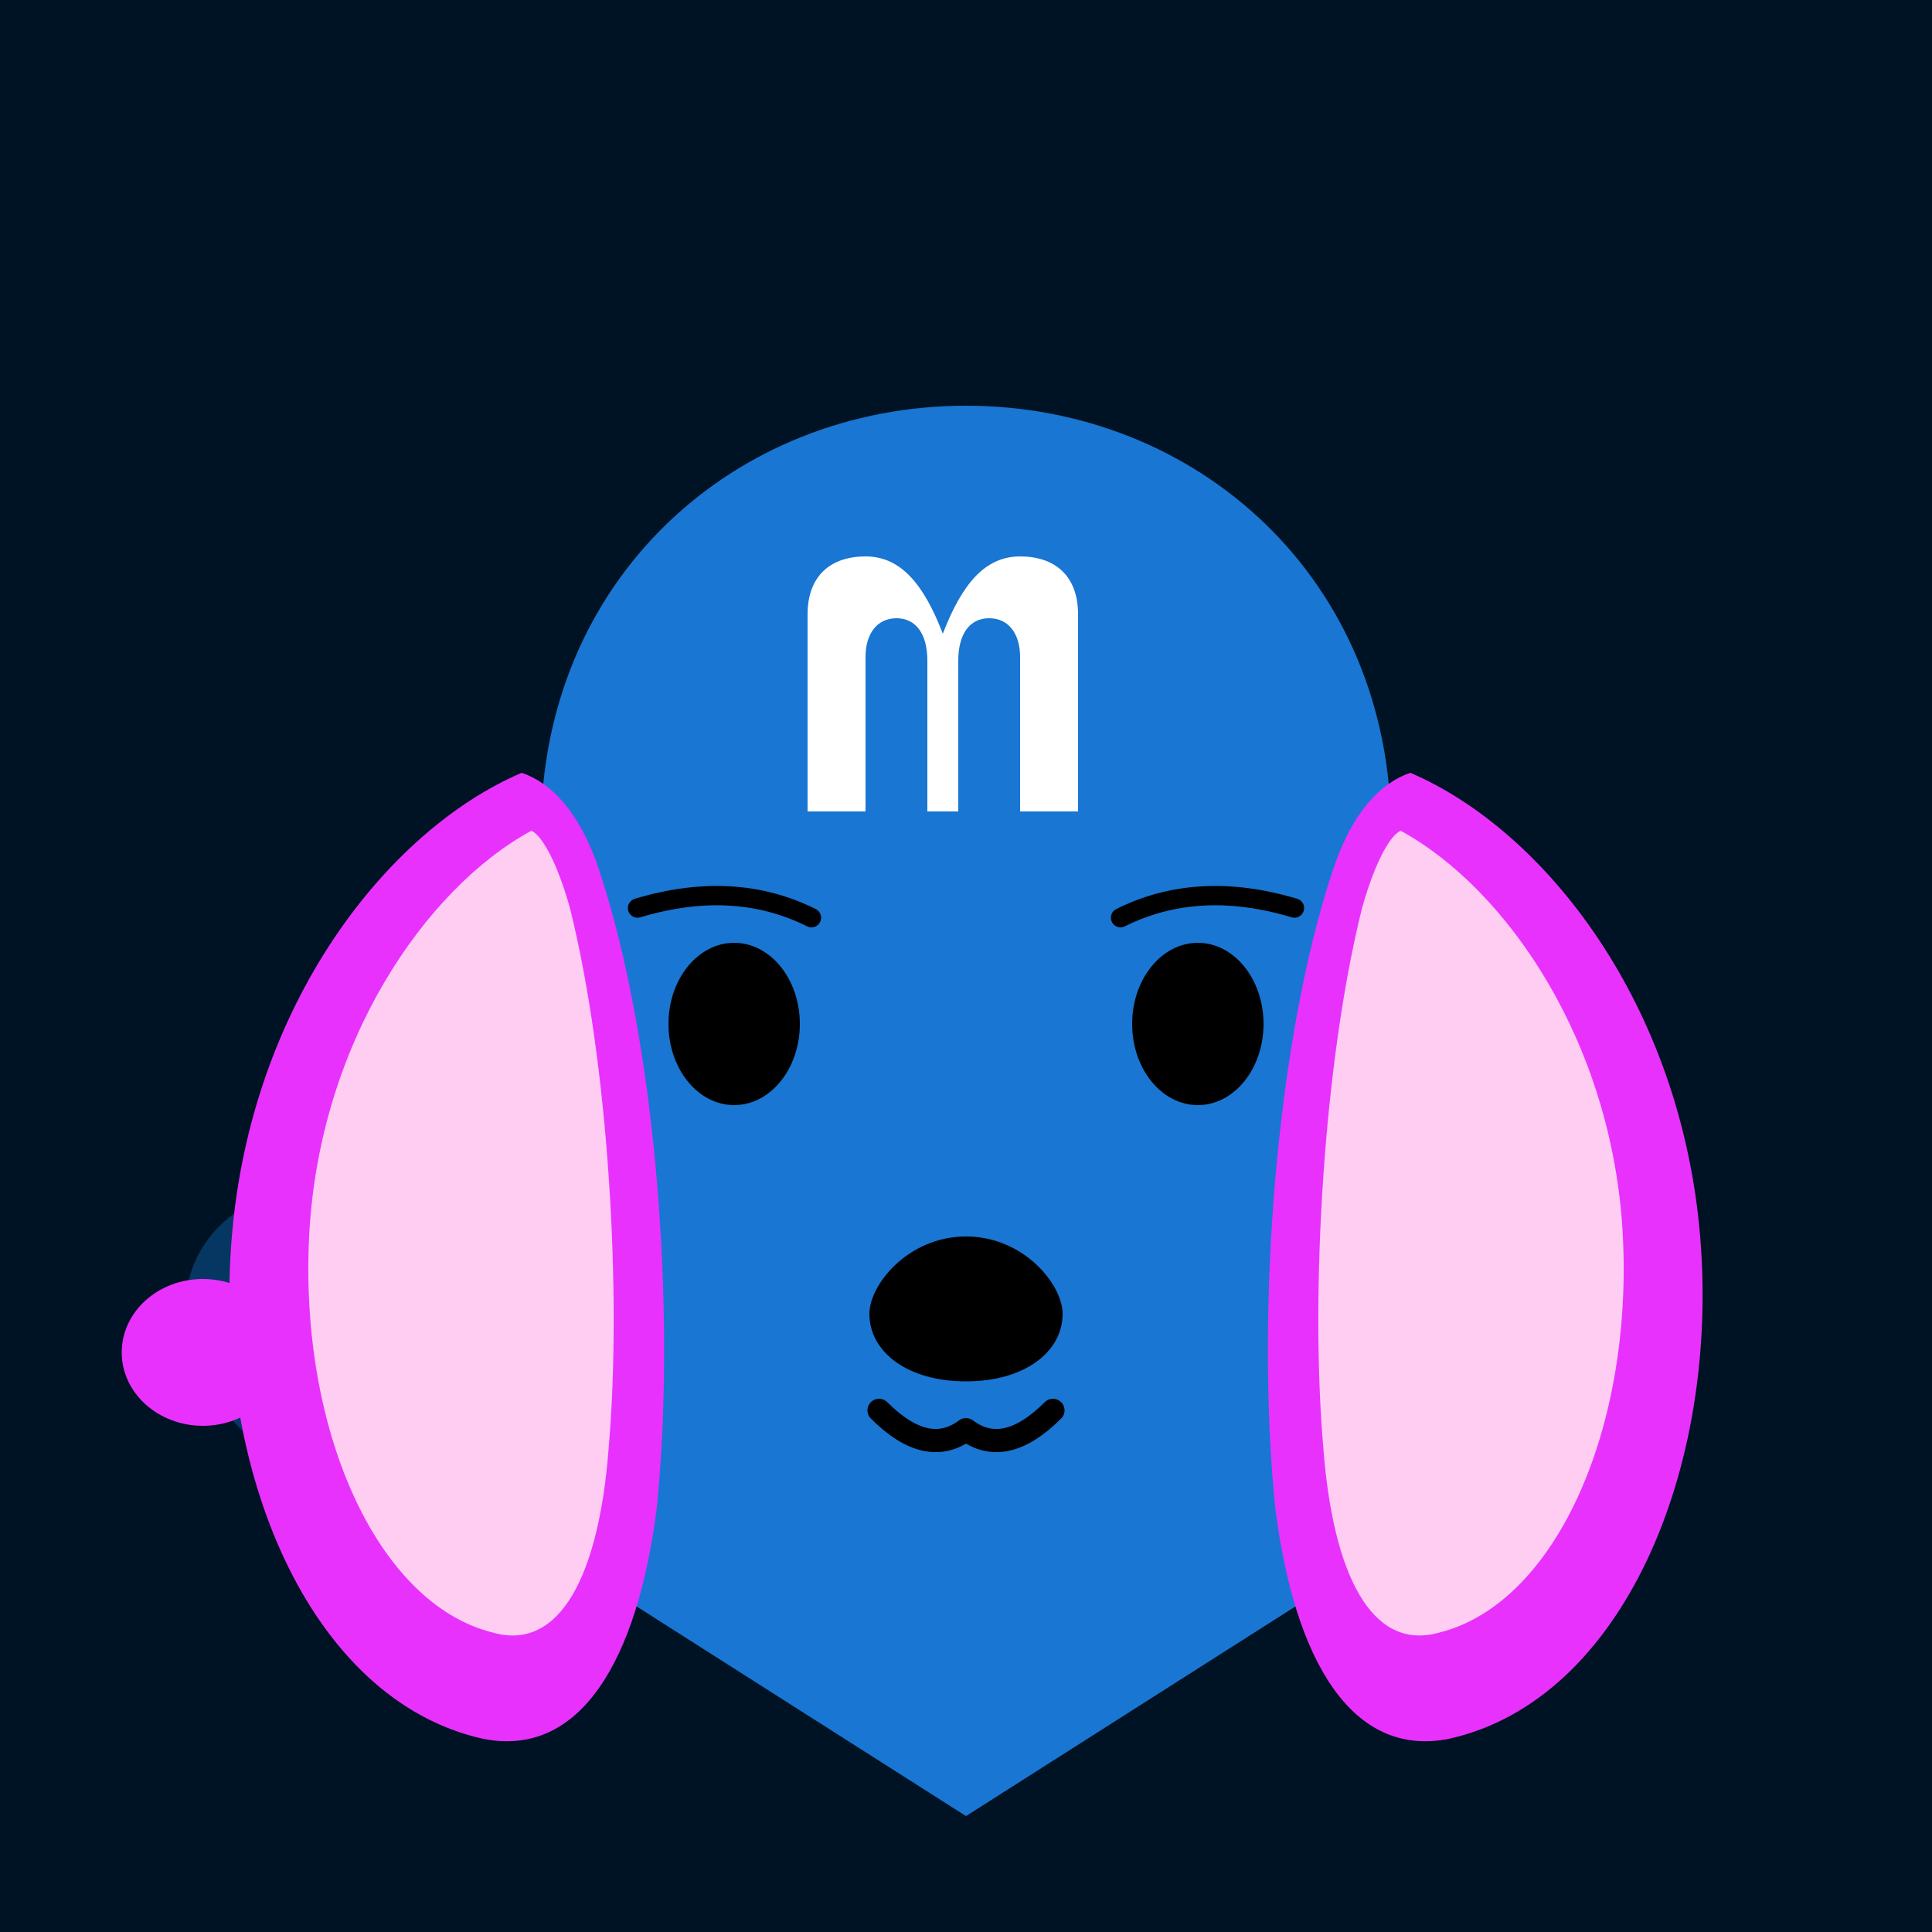
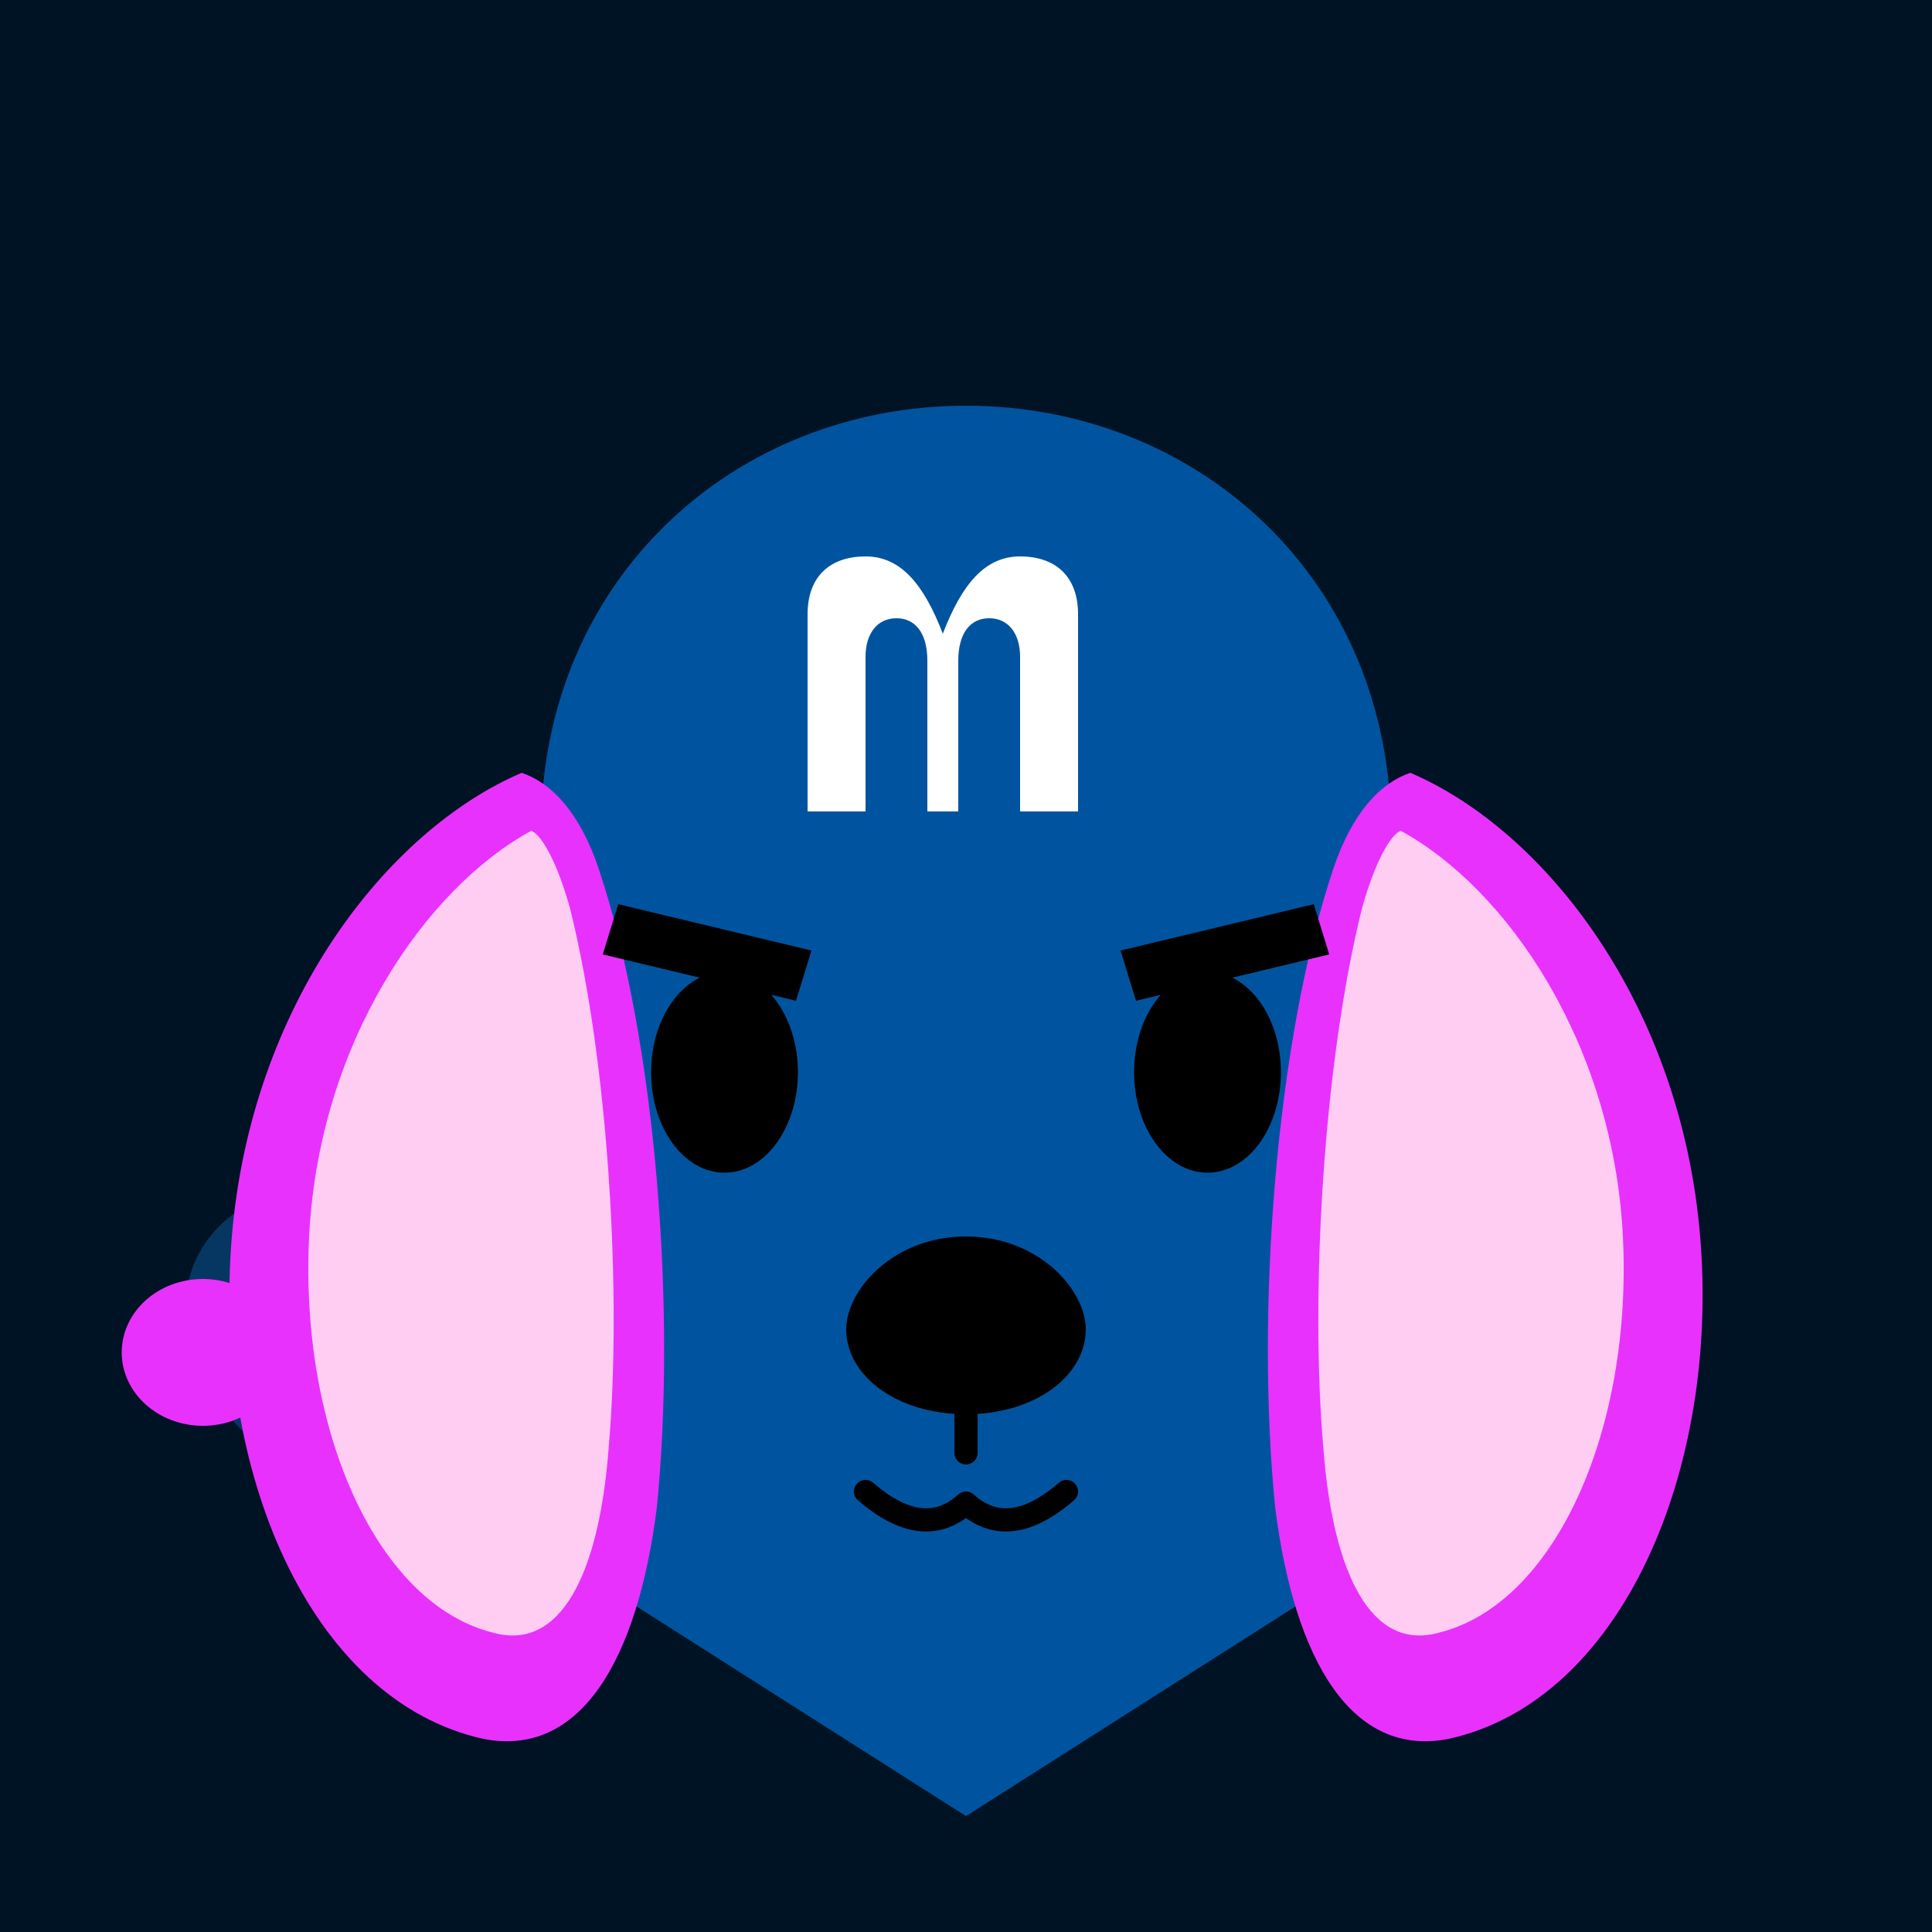
<svg xmlns="http://www.w3.org/2000/svg" width="512" height="512" viewBox="0 0 1000 1000">
  <rect width="1000" height="1000" fill="#001325" />
  <path d="M 290 780 C 200 800 120 760 100 700 C 80 640 140 600 190 620 C 230 640 260 700 290 760 Z" fill="#053762" />
  <ellipse cx="105" cy="700" rx="42" ry="38" fill="#e831fd" />
-   <path d="M 280 430        C 280 300 380 210 500 210        C 620 210 720 300 720 430        L 810 600        L 720 800        L 500 940        L 280 800        L 190 600        Z" fill="#1976d2" />
+   <path d="M 280 430        C 280 300 380 210 500 210        C 620 210 720 300 720 430        L 810 600        L 720 800        L 500 940        L 280 800        L 190 600        Z" fill="#00549f" />
  <path d="M 270 400        C 200 430 130 520 120 640        C 110 760 160 880 250 900        C 300 910 330 860 340 780        C 350 680 340 540 310 450        C 300 420 285 405 270 400 Z" fill="#e831fd" />
  <path d="M 275 430        C 220 460 165 540 160 640        C 155 740 195 830 255 845        C 290 855 310 815 315 750        C 322 670 315 550 295 470        C 288 445 280 432 275 430 Z" fill="#ffcdf1" />
  <path d="M 730 400        C 800 430 870 520 880 640        C 890 760 840 880 750 900        C 700 910 670 860 660 780        C 650 680 660 540 690 450        C 700 420 715 405 730 400 Z" fill="#e831fd" />
  <path d="M 725 430        C 780 460 835 540 840 640        C 845 740 805 830 745 845        C 710 855 690 815 685 750        C 678 670 685 550 705 470        C 712 445 720 432 725 430 Z" fill="#ffcdf1" />
  <path d="M 418 420 L 418 318        C 418 298 430 288 448 288        C 466 288 478 302 488 328        C 498 302 510 288 528 288        C 546 288 558 298 558 318        L 558 420 L 528 420 L 528 340        C 528 328 522 320 512 320        C 502 320 496 328 496 342        L 496 420 L 480 420 L 480 342        C 480 328 474 320 464 320        C 454 320 448 328 448 340        L 448 420 Z" fill="#ffffff" />
-   <path d="M 330 470 Q 380 455 420 475" fill="none" stroke="#000000" stroke-width="10" stroke-linecap="round" />
-   <path d="M 580 475 Q 620 455 670 470" fill="none" stroke="#000000" stroke-width="10" stroke-linecap="round" />
-   <ellipse cx="380" cy="530" rx="34" ry="42" fill="#000000" />
-   <ellipse cx="620" cy="530" rx="34" ry="42" fill="#000000" />
-   <path d="M 500 640        C 470 640 450 665 450 680        C 450 700 470 715 500 715        C 530 715 550 700 550 680        C 550 665 530 640 500 640 Z" fill="#000000" />
-   <path d="M 455 730 Q 480 755 500 740 Q 520 755 545 730" fill="none" stroke="#000000" stroke-width="12" stroke-linecap="round" stroke-linejoin="round" />
+   <path d="M 320 468 L 420 492 L 412 518 L 312 494 Z" fill="#000000" />
+   <path d="M 680 468 L 580 492 L 588 518 L 688 494 Z" fill="#000000" />
+   <ellipse cx="375" cy="555" rx="38" ry="52" fill="#000000" />
+   <ellipse cx="625" cy="555" rx="38" ry="52" fill="#000000" />
+   <path d="M 500 640        C 462 640 438 668 438 688        C 438 712 464 732 500 732        C 536 732 562 712 562 688        C 562 668 538 640 500 640 Z" fill="#000000" />
+   <path d="M 500 732 L 500 752        M 448 772 Q 478 798 500 778 Q 522 798 552 772" fill="none" stroke="#000000" stroke-width="12" stroke-linecap="round" stroke-linejoin="round" />
</svg>
